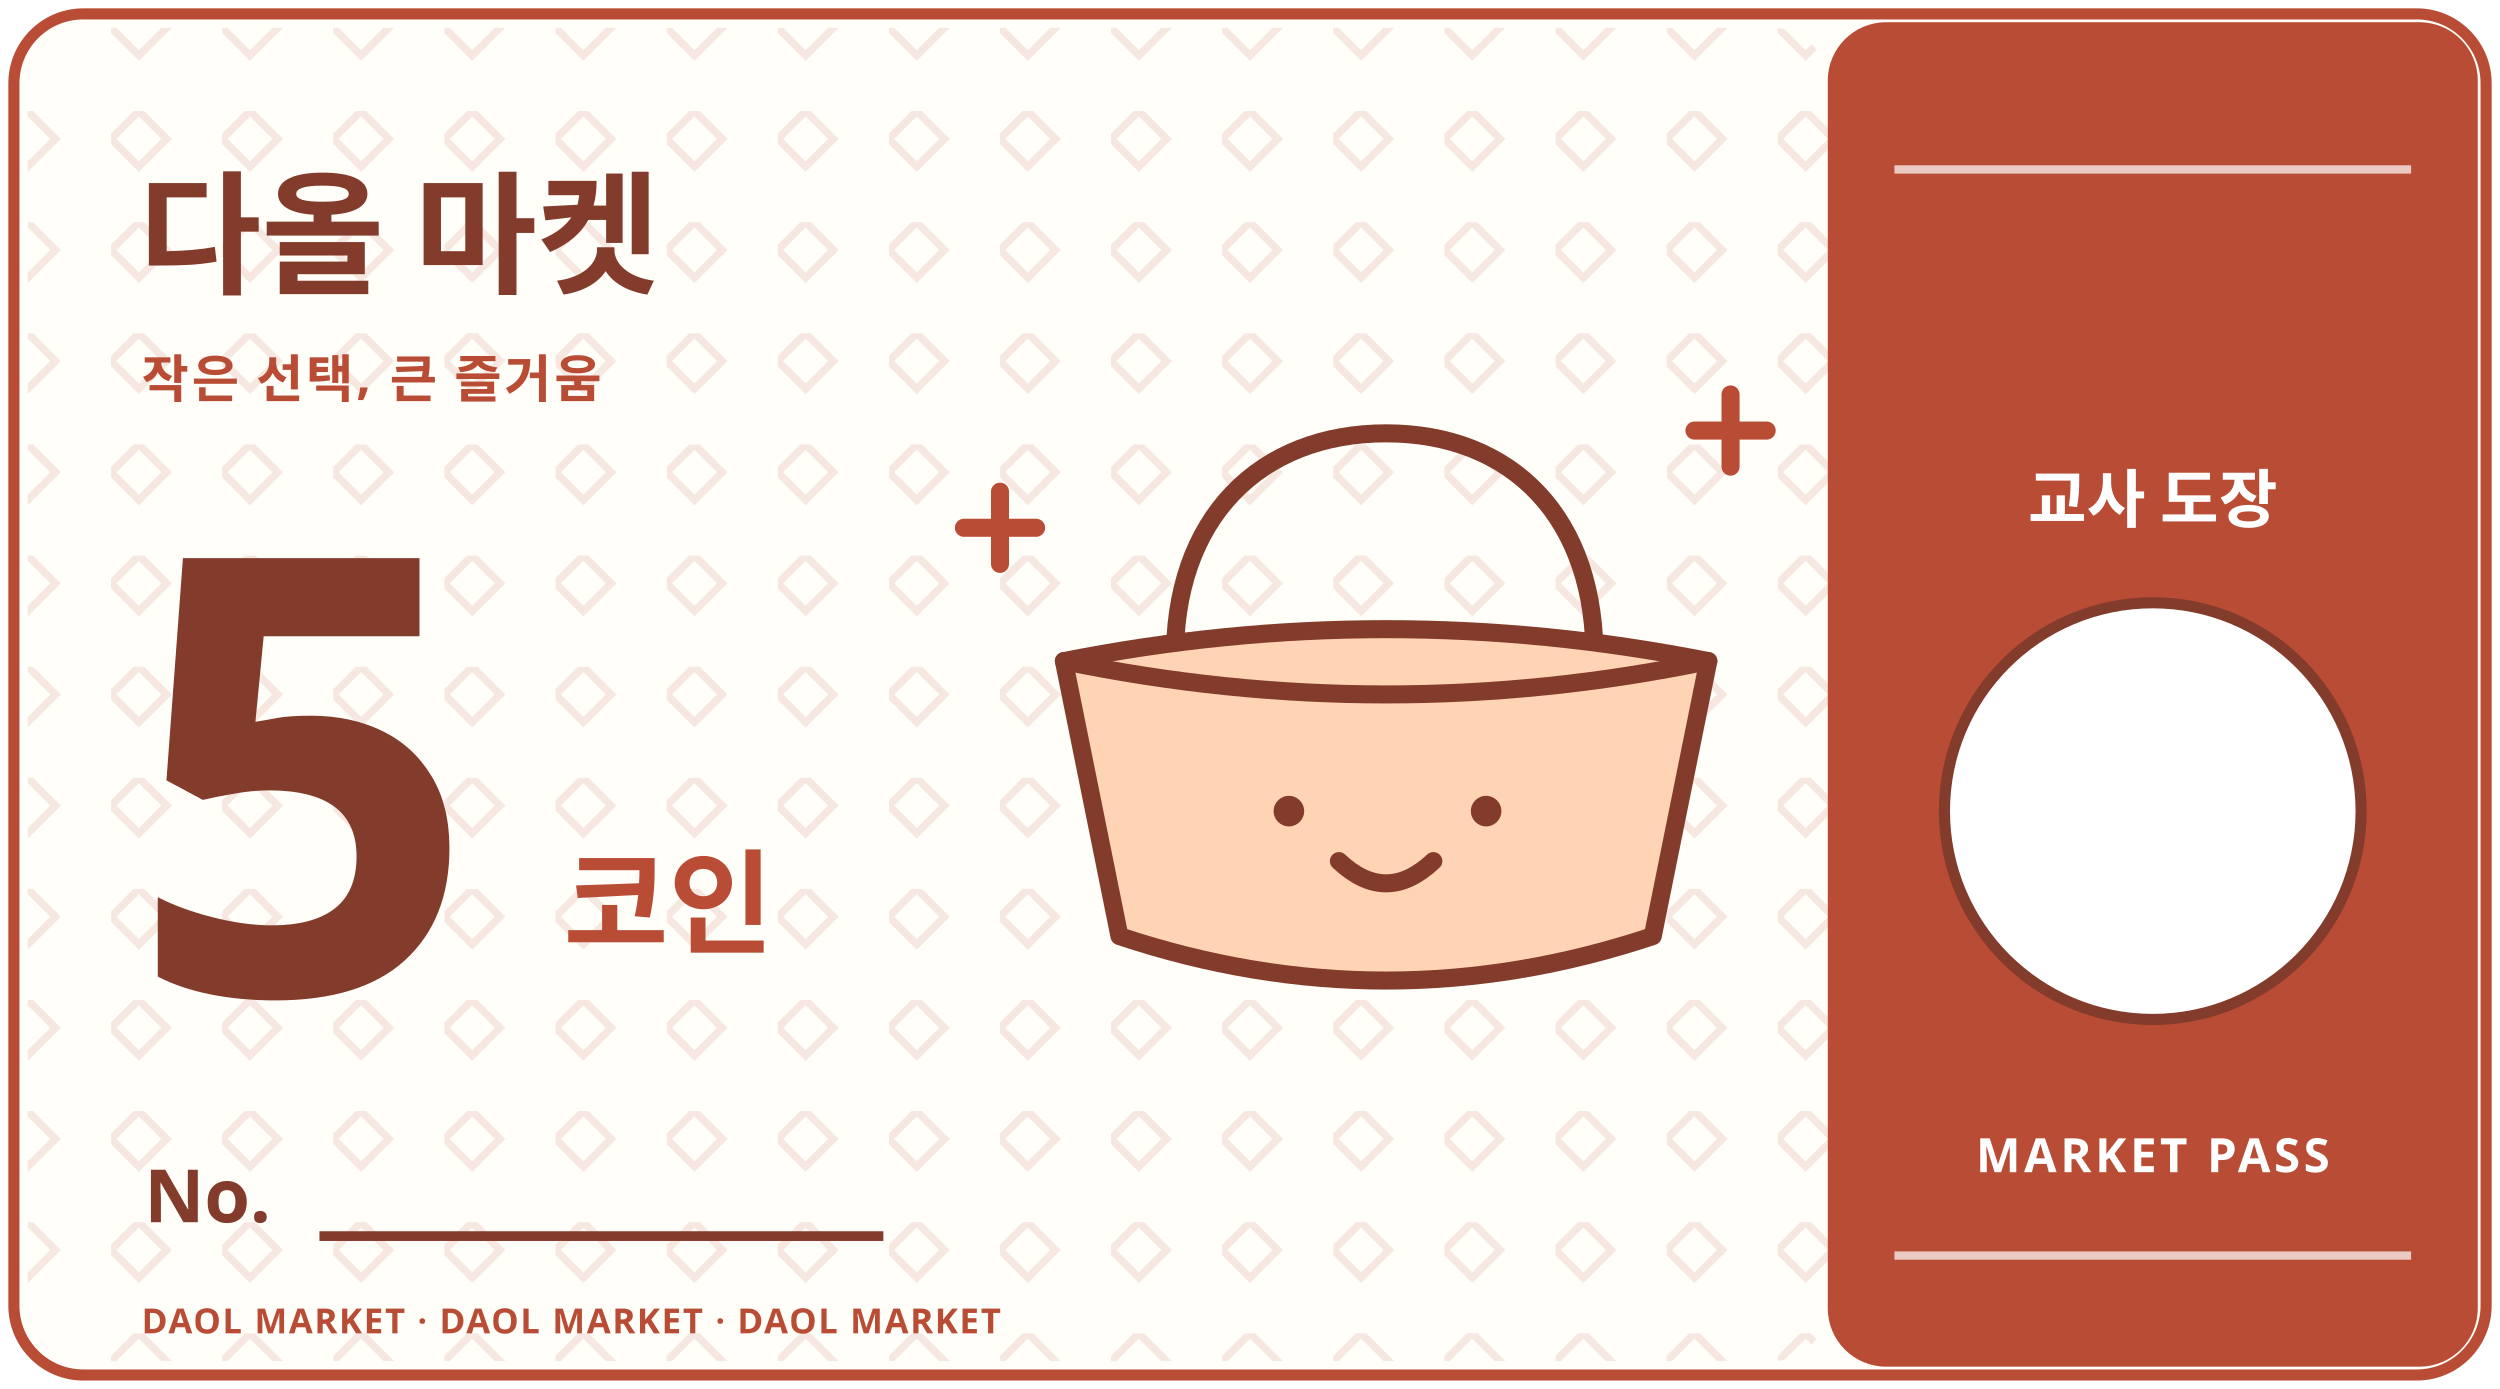
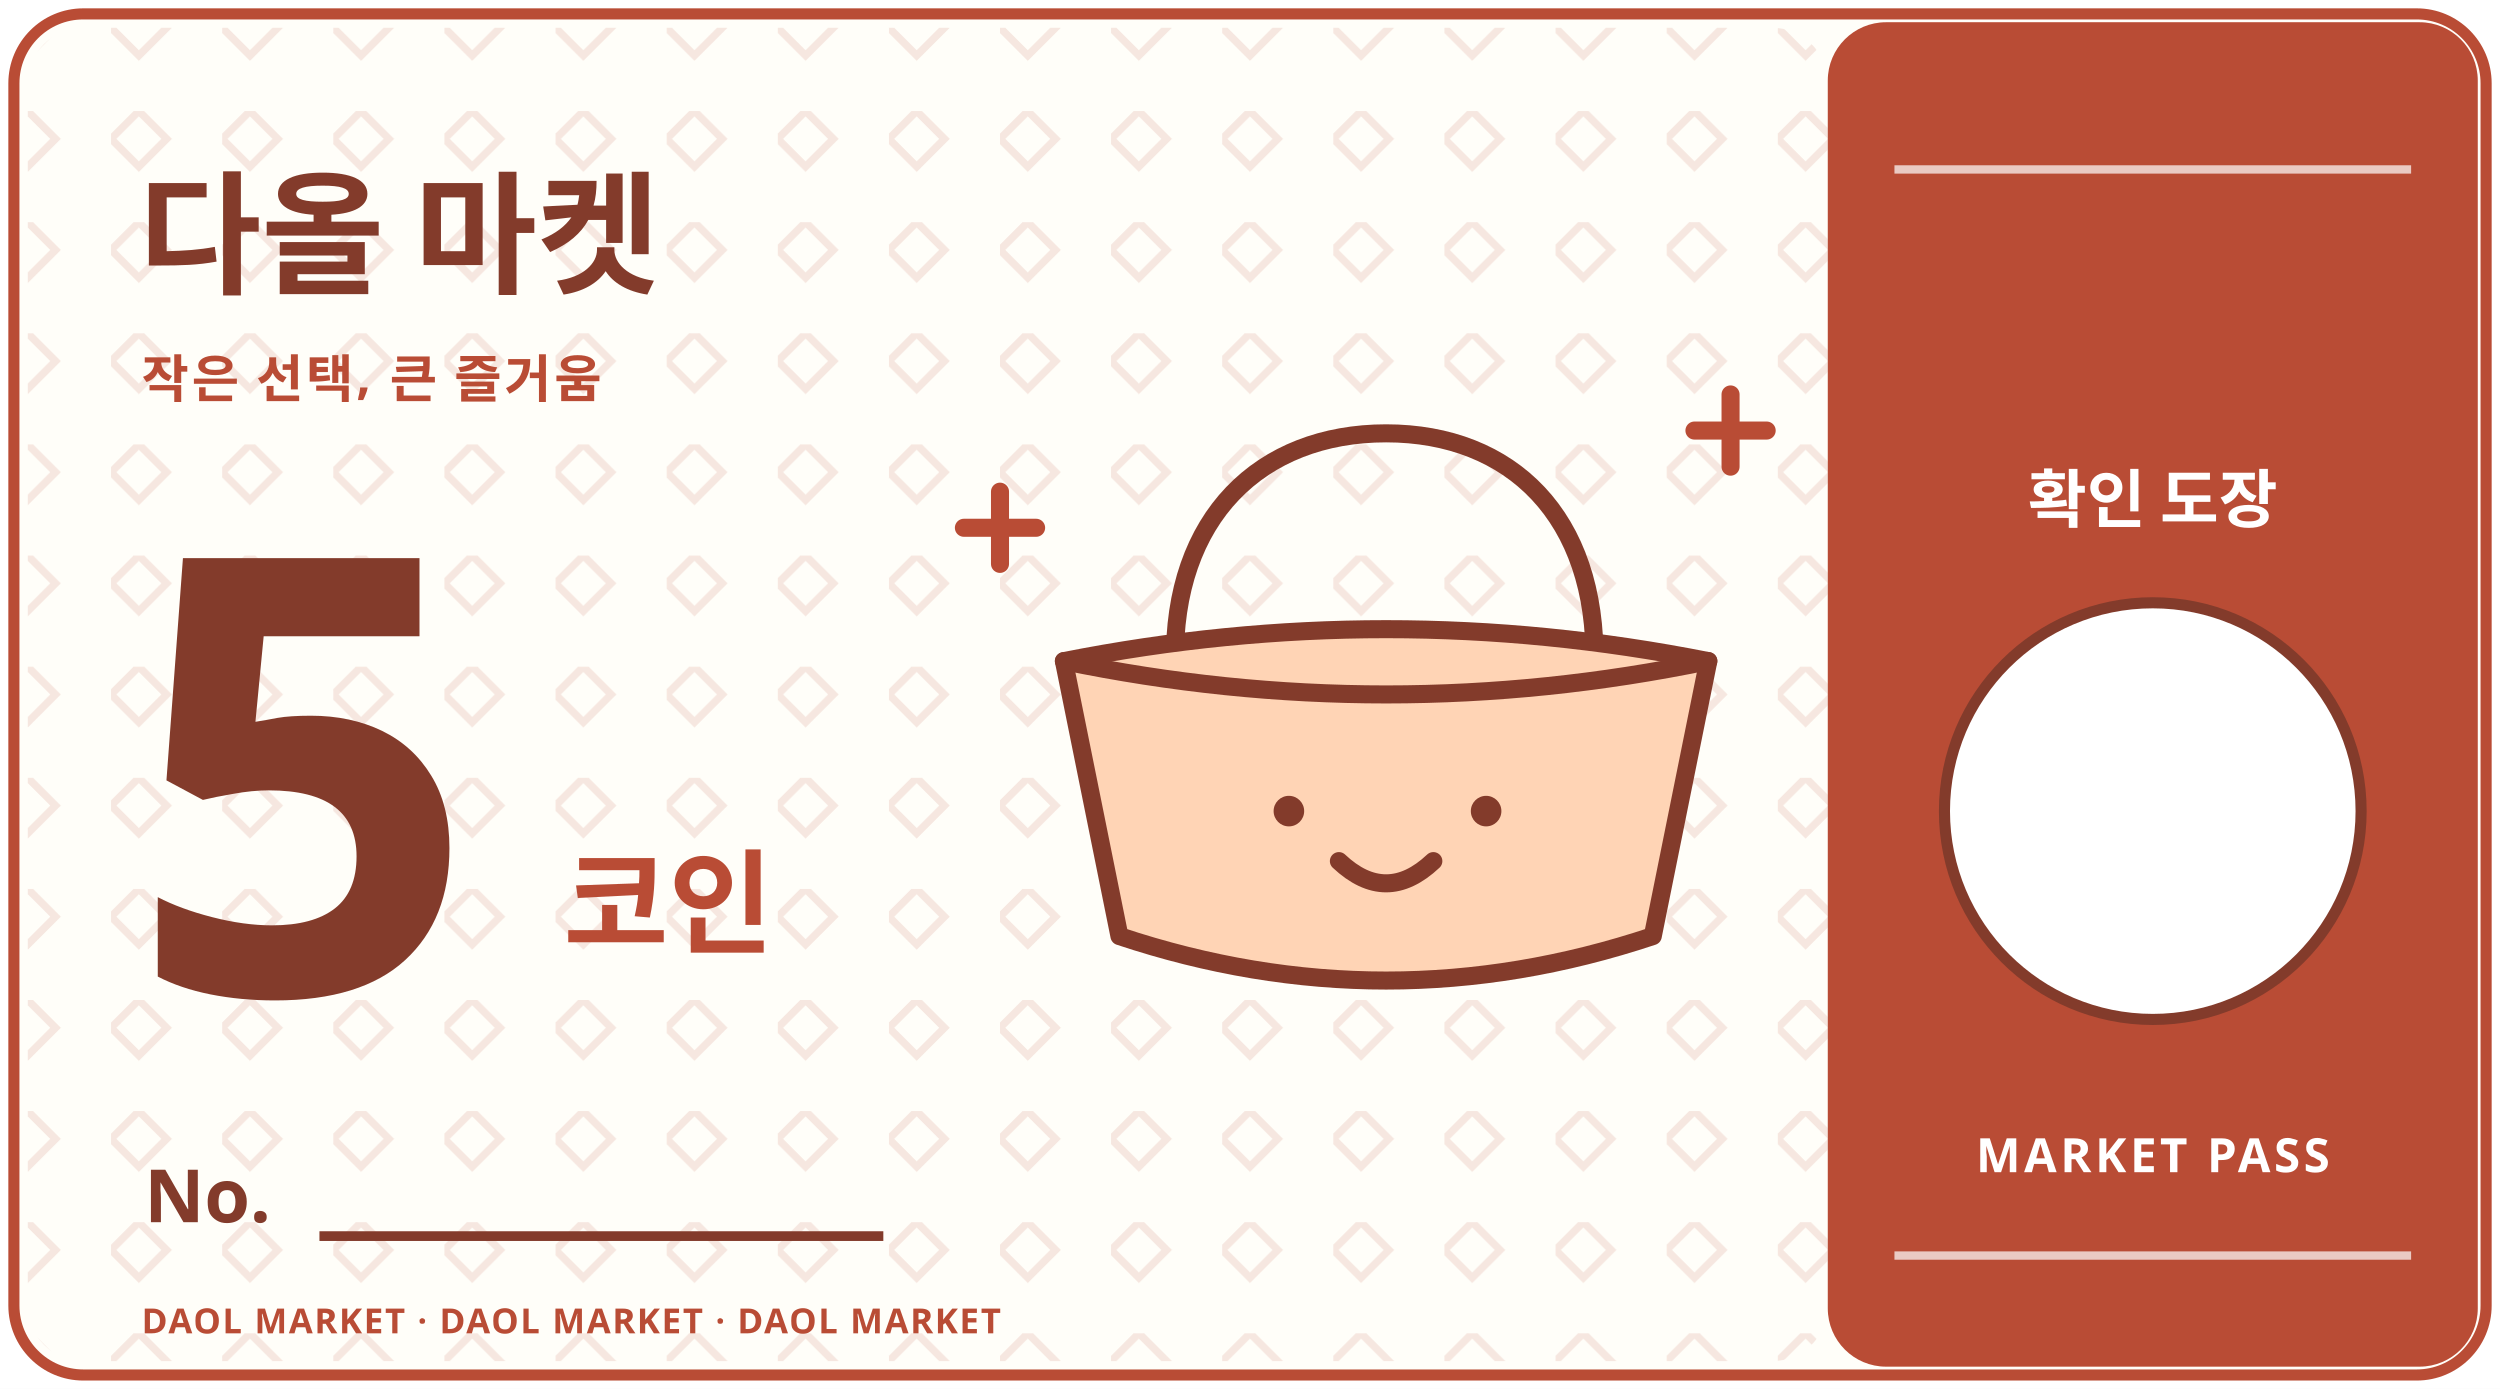
<svg xmlns="http://www.w3.org/2000/svg" width="90mm" height="50mm" viewBox="0 0 90 50" role="img" aria-labelledby="basket-5-title basket-5-desc">
  <defs>
    <pattern id="basket-5-pattern" width="4" height="4" patternUnits="userSpaceOnUse">
      <path d="M1 0L2 1 1 2 0 1Z" fill="none" stroke="#B94C35" stroke-width=".27" />
    </pattern>
  </defs>
  <rect width="90" height="50" fill="#FFFFFF" />
  <rect x=".5" y=".5" width="89" height="49" rx="2.5" fill="#FFFEF9" stroke="#B94C35" stroke-width=".4" />
  <rect x="1" y="1" width="64.8" height="48" rx="2" fill="url(#basket-5-pattern)" opacity=".13" />
  <rect x="65.8" y=".8" width="23.4" height="48.4" rx="2.1" fill="#B94C35" />
  <path d="M68.2 6.1H86.8 M68.2 45.2H86.8" stroke="#FFFFFF" stroke-width=".3" opacity=".7" />
  <g font-family="'Malgun Gothic', 'Apple SD Gothic Neo', sans-serif">
    <text x="5" y="10.2" font-size="4.8" font-weight="800" fill="#833B2B">다올 마켓</text>
    <text x="5.1" y="14.3" font-size="1.85" font-weight="700" letter-spacing=".10" fill="#B94C35">작은 선택, 큰 즐거움</text>
    <text x="4.6" y="35.8" font-size="22" font-weight="800" fill="#833B2B">5</text>
    <text x="20.3" y="34" font-size="4.1" font-weight="700" fill="#B94C35">코인</text>
    <text x="5.2" y="44" font-size="2.65" font-weight="700" fill="#833B2B">No.</text>
    <path d="M11.5 44.5H31.8" stroke="#833B2B" stroke-width=".35" />
    <text x="5.1" y="48" font-size="1.25" font-weight="700" letter-spacing=".06" fill="#B94C35">DAOL MARKET · DAOL MARKET · DAOL MARKET</text>
-     <text x="77.5" y="18.8" text-anchor="middle" font-size="2.3" font-weight="700" fill="#FFFFFF">교사 도장</text>
+     <text x="77.5" y="18.8" text-anchor="middle" font-size="2.3" font-weight="700" fill="#FFFFFF">확인 도장</text>
    <circle cx="77.5" cy="29.2" r="7.5" fill="#FFFFFF" stroke="#833B2B" stroke-width=".4" />
    <text x="77.5" y="42.2" text-anchor="middle" font-size="1.7" font-weight="700" letter-spacing=".13" fill="#FFFFFF">MARKET PASS</text>
  </g>
  <g stroke="#833B2B" stroke-width=".65" stroke-linecap="round" stroke-linejoin="round">
    <path d="M42.3 23.9C42.2 18.6 45.4 15.6 49.9 15.6S57.5 18.6 57.4 23.9" fill="none" />
    <path d="M38.3 23.8Q49.9 21.5 61.5 23.8L59.5 33.7Q49.9 36.9 40.3 33.7Z" fill="#FFD4B5" />
    <path d="M38.3 23.8Q49.9 26.2 61.5 23.8" fill="none" />
    <circle cx="46.4" cy="29.2" r=".55" fill="#833B2B" stroke="none" />
    <circle cx="53.5" cy="29.2" r=".55" fill="#833B2B" stroke="none" />
    <path d="M48.2 31Q49.9 32.6 51.6 31" fill="none" />
    <path d="M36 17.7V20.3M34.7 19H37.3 M62.3 14.2V16.8M61 15.5H63.6" fill="none" stroke="#B94C35" />
  </g>
</svg>
